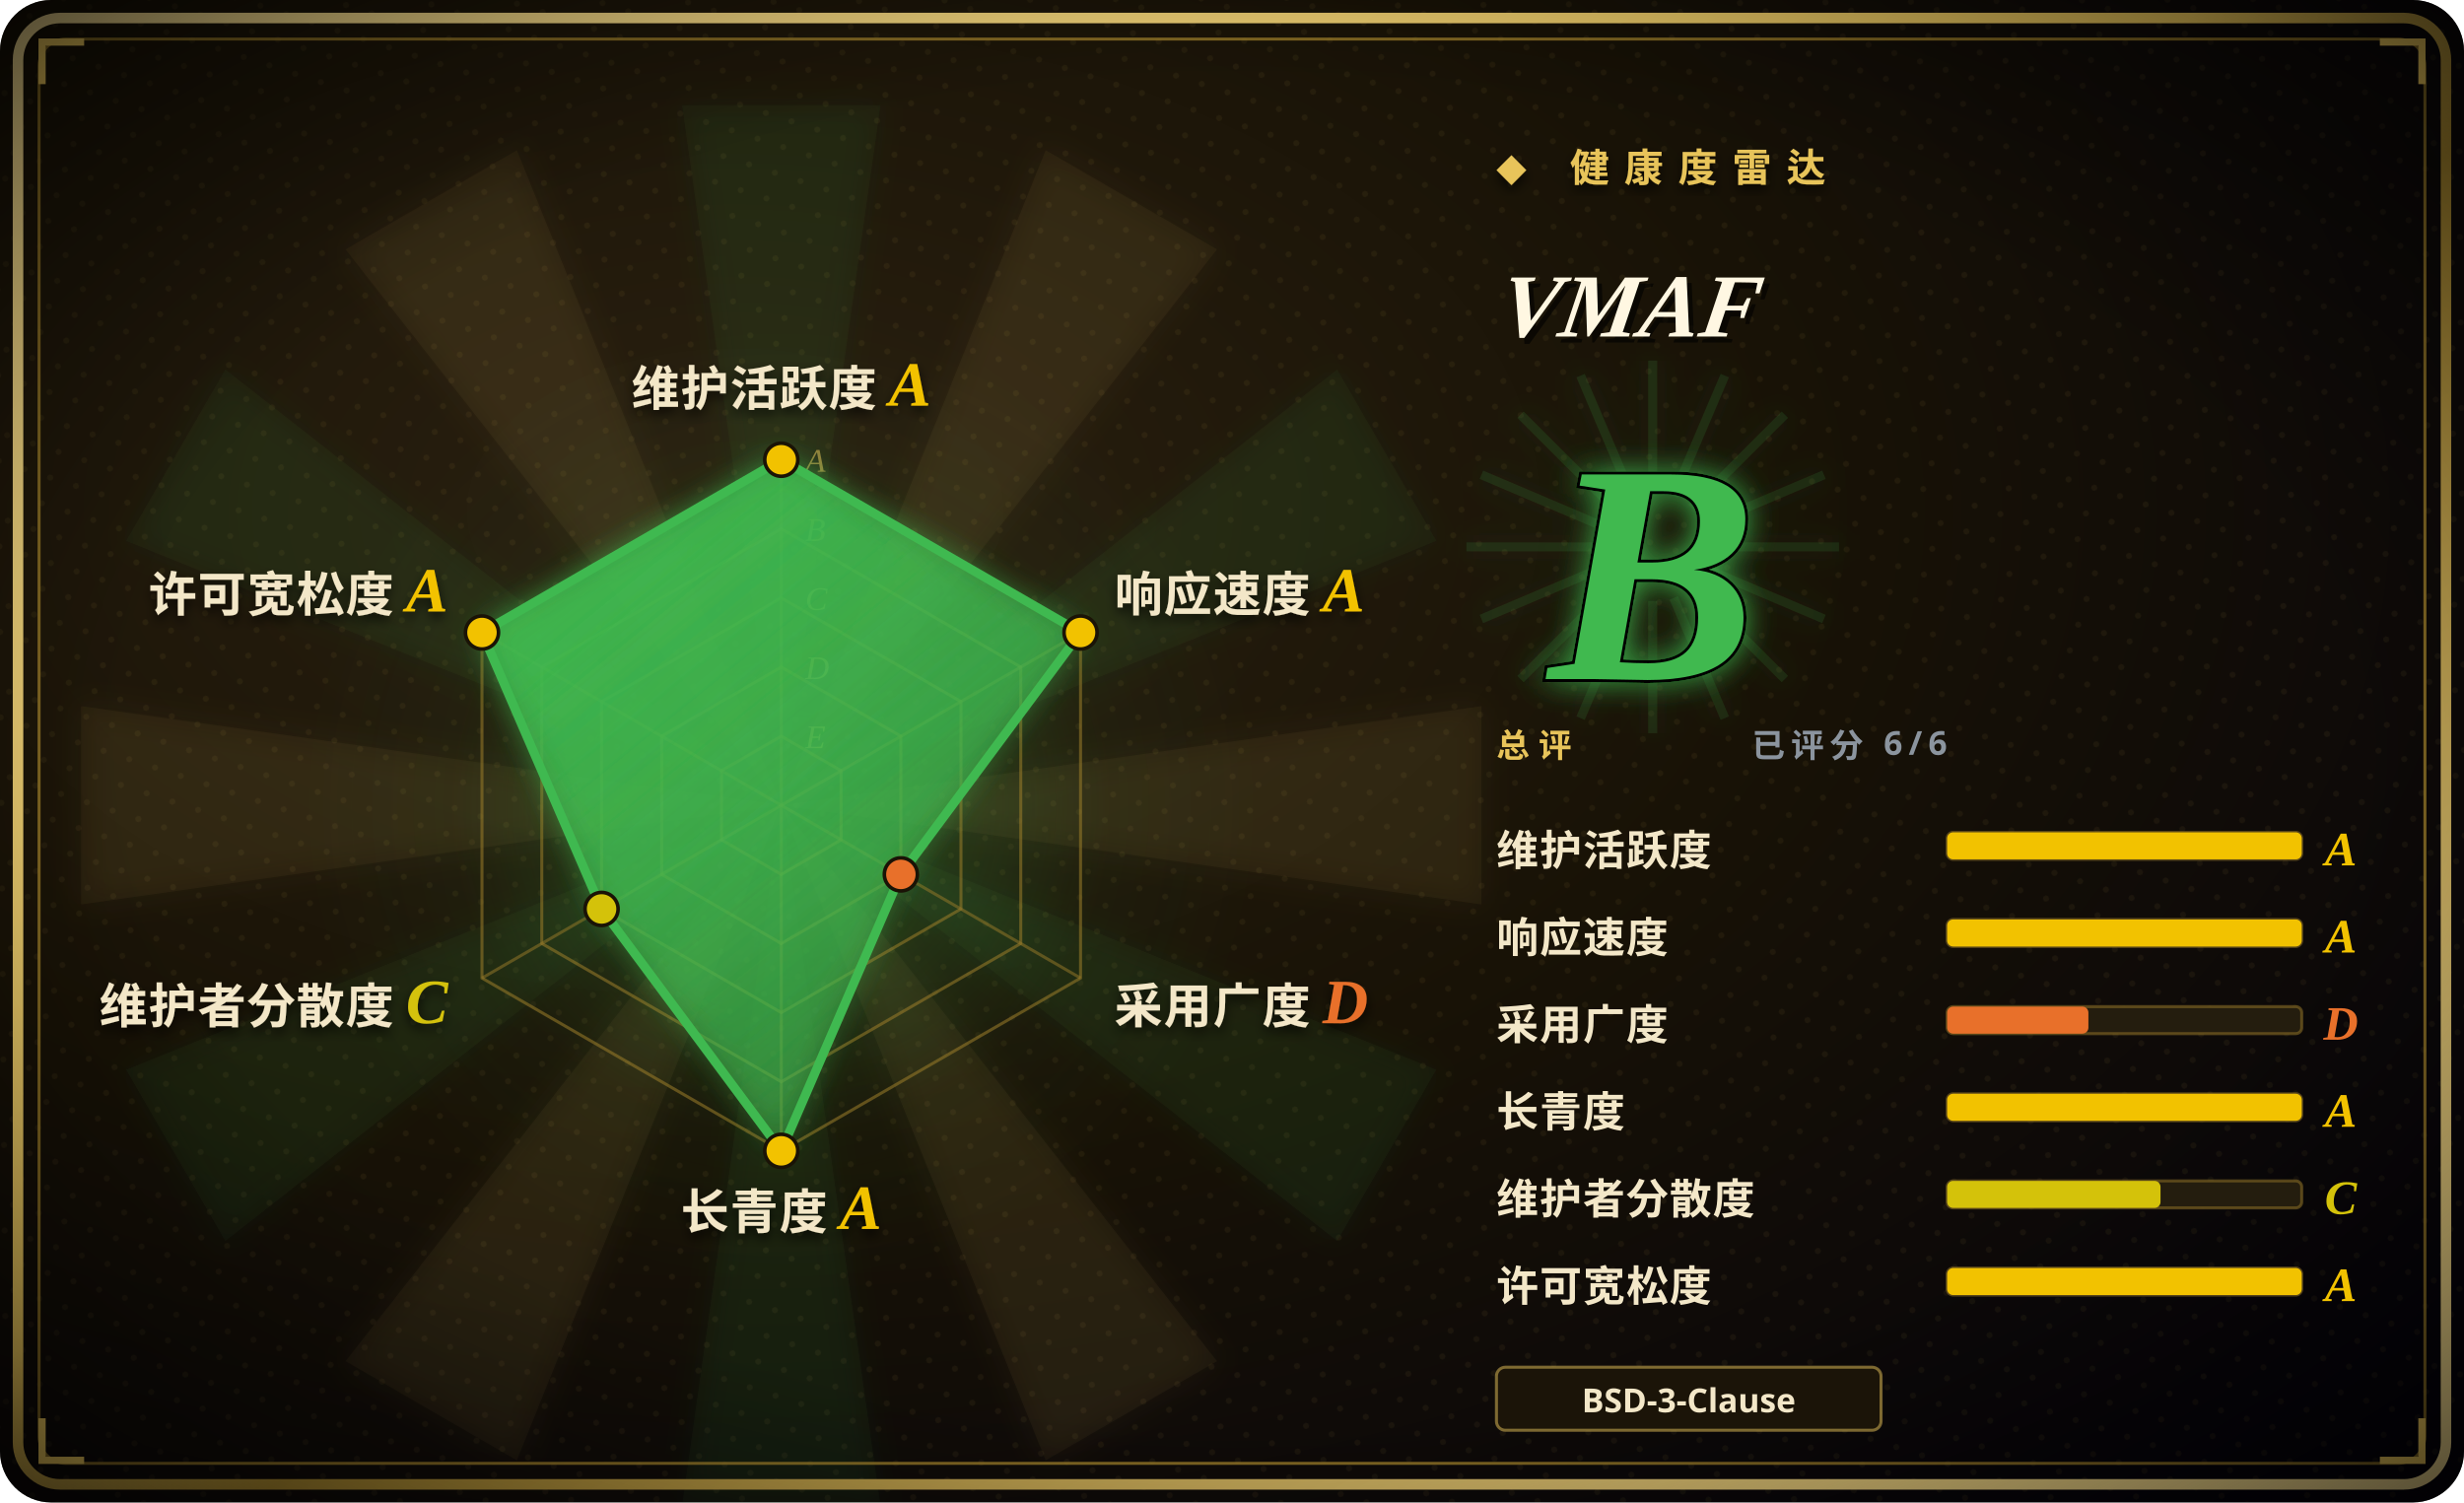
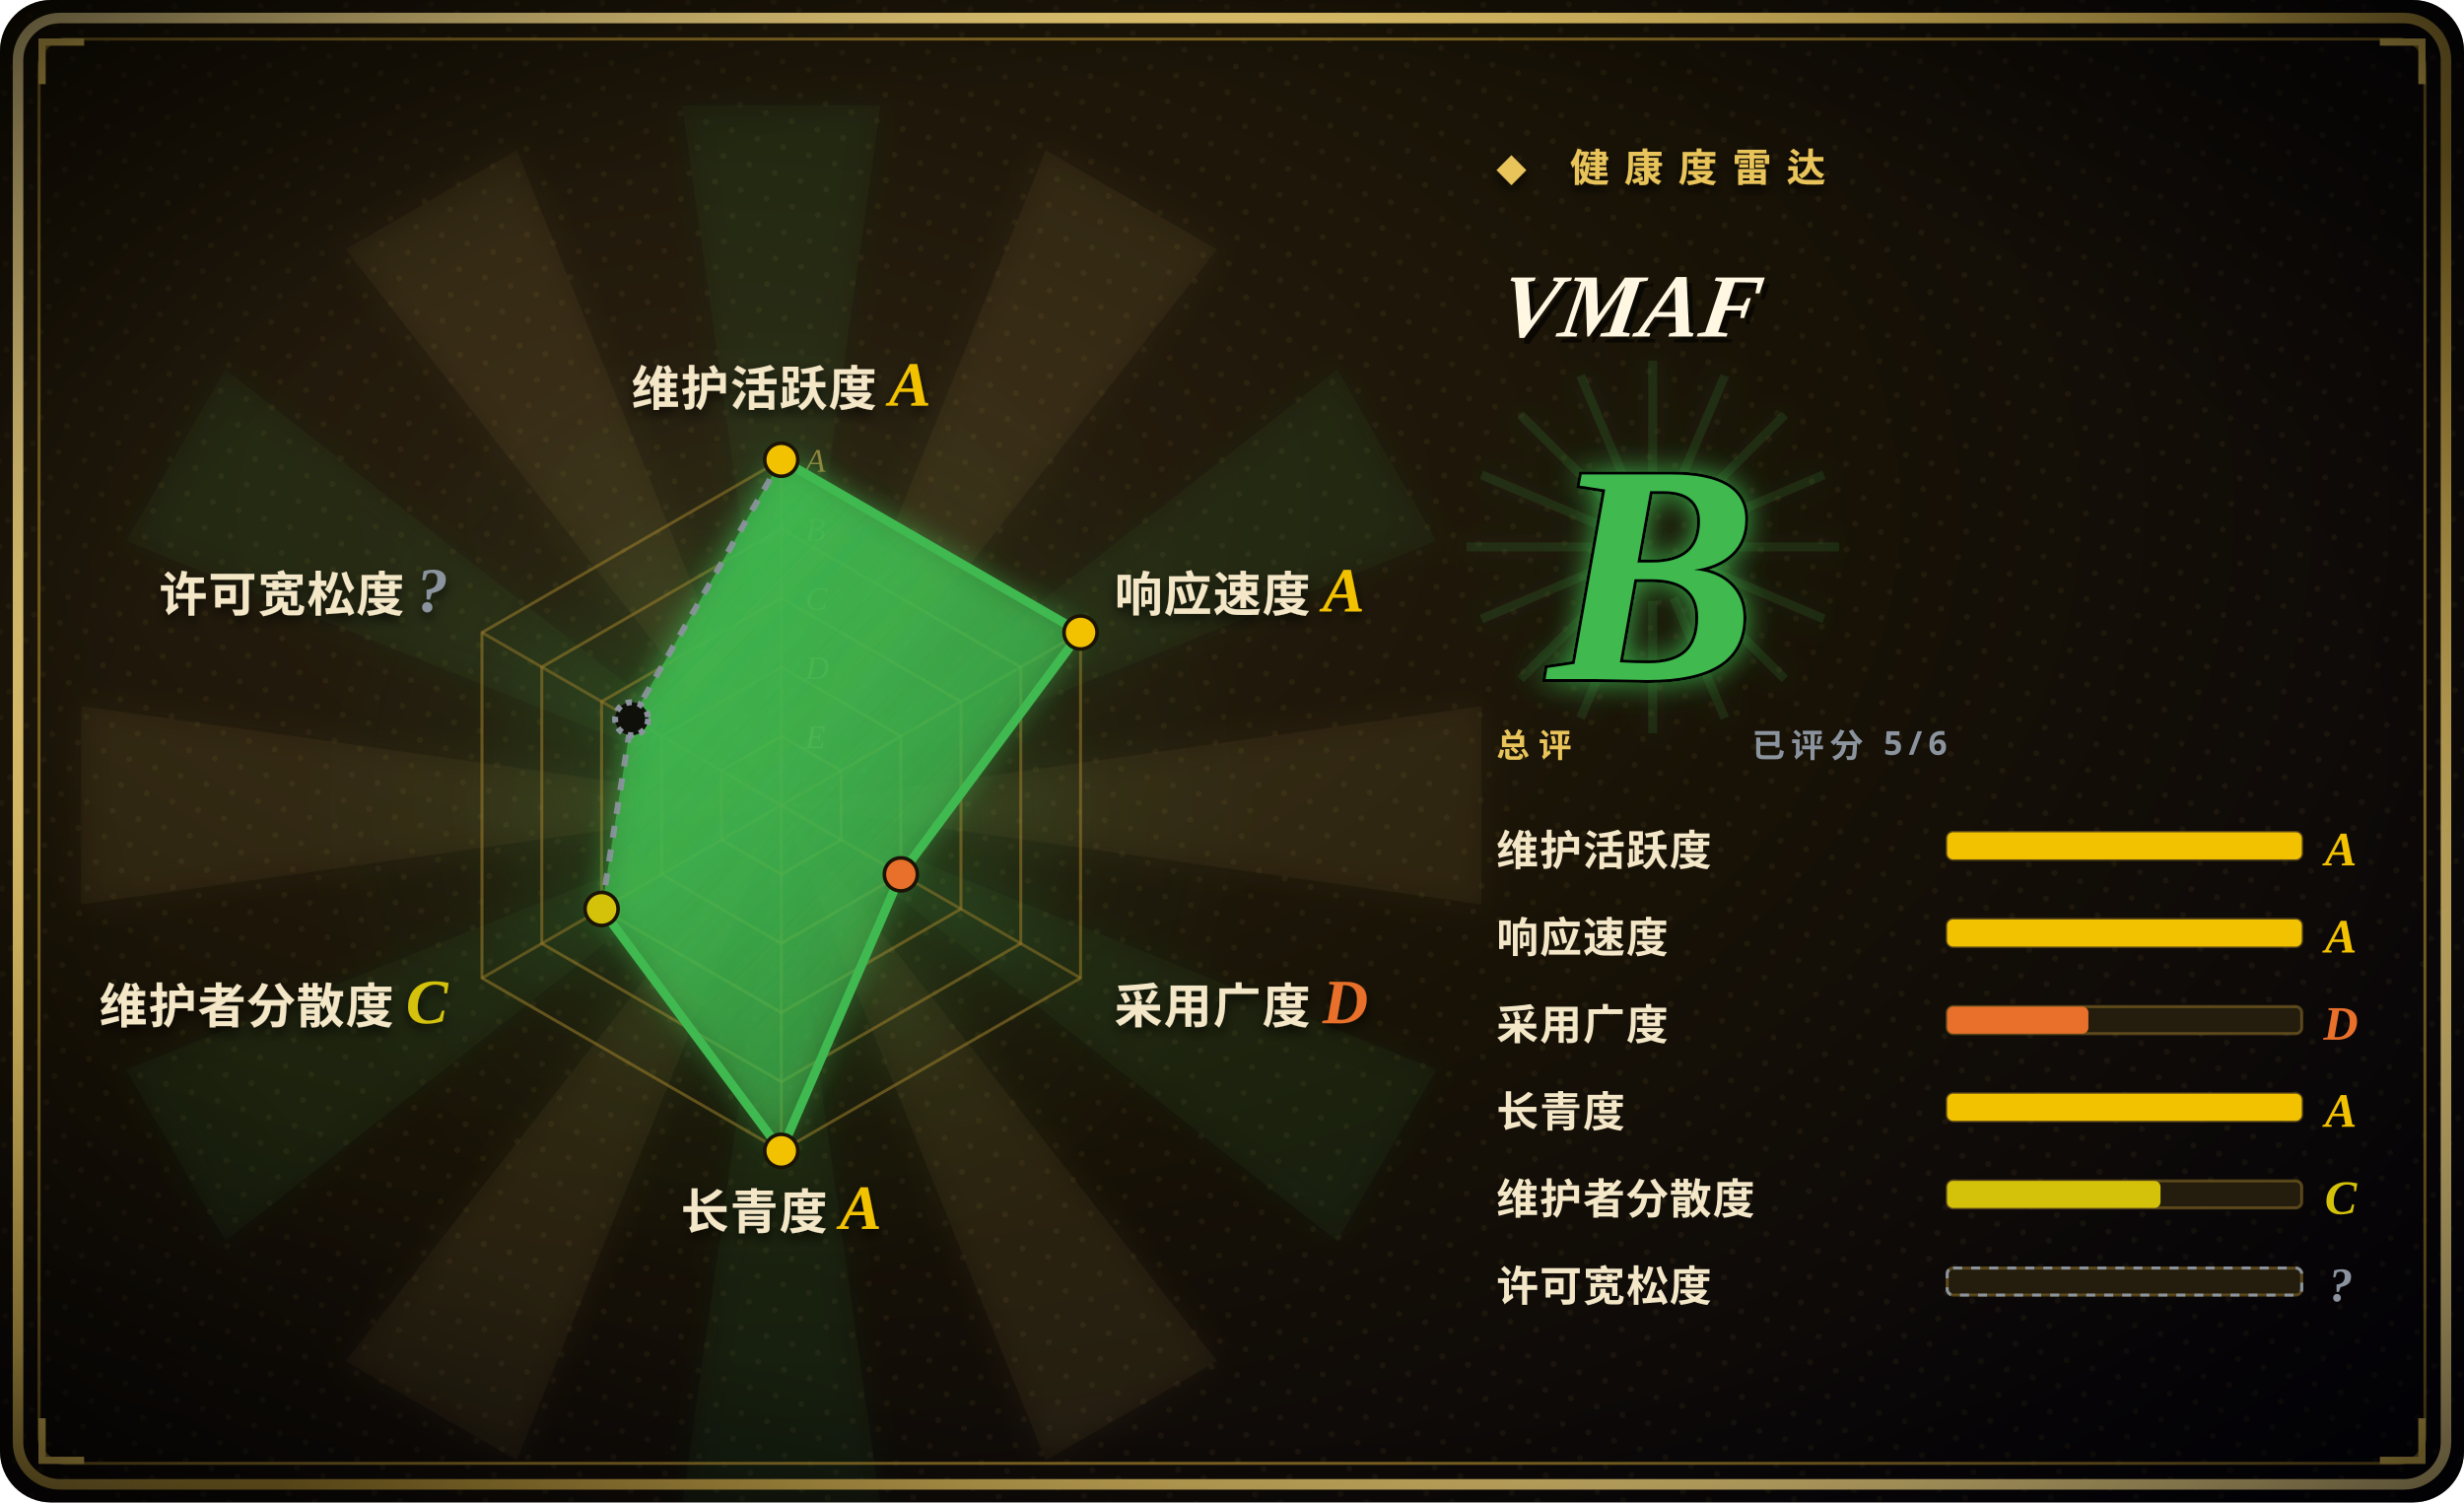
<svg xmlns="http://www.w3.org/2000/svg" width="820" height="500" viewBox="0 0 820 500">
  <defs>
    <radialGradient id="bg" cx="30%" cy="34%" r="90%">
      <stop offset="0%" stop-color="#2a2010" />
      <stop offset="48%" stop-color="#181206" />
      <stop offset="100%" stop-color="#05030a" />
    </radialGradient>
    <radialGradient id="vig" cx="50%" cy="50%" r="72%">
      <stop offset="62%" stop-color="#000000" stop-opacity="0" />
      <stop offset="100%" stop-color="#000000" stop-opacity="0.72" />
    </radialGradient>
    <linearGradient id="frame" x1="0" y1="0" x2="1" y2="1">
      <stop offset="0%" stop-color="#f6dd92" />
      <stop offset="45%" stop-color="#E8C45A" />
      <stop offset="55%" stop-color="#9c7d2a" />
      <stop offset="100%" stop-color="#f6dd92" />
    </linearGradient>
    <linearGradient id="poly" x1="0" y1="0" x2="0.7" y2="1">
      <stop offset="0%" stop-color="#3FB950" stop-opacity="0.92" />
      <stop offset="100%" stop-color="#3FB950" stop-opacity="0.34" />
    </linearGradient>
    <radialGradient id="halo" cx="50%" cy="50%" r="50%">
      <stop offset="0%" stop-color="#3FB950" stop-opacity="0.34" />
      <stop offset="68%" stop-color="#3FB950" stop-opacity="0.04" />
      <stop offset="100%" stop-color="#3FB950" stop-opacity="0" />
    </radialGradient>
    <filter id="glow" x="-60%" y="-60%" width="220%" height="220%">
      <feGaussianBlur stdDeviation="5" result="b" />
      <feMerge>
        <feMergeNode in="b" />
        <feMergeNode in="SourceGraphic" />
      </feMerge>
    </filter>
    <filter id="soft" x="-30%" y="-30%" width="160%" height="160%">
      <feDropShadow dx="0" dy="2" stdDeviation="2" flood-color="#000" flood-opacity="0.7" />
    </filter>
    <pattern id="halftone" width="9" height="9" patternUnits="userSpaceOnUse" patternTransform="rotate(18)">
      <circle cx="2" cy="2" r="1" fill="#E8C45A" fill-opacity="0.06" />
    </pattern>
  </defs>
  <rect width="820" height="500" rx="17" fill="url(#bg)" />
  <rect width="820" height="500" rx="17" fill="url(#halftone)" />
  <g opacity="0.5" filter="url(#glow)">
    <path d="M260,268 L493,235 L493,301 Z" fill="#E8C45A" fill-opacity="0.10" />
    <path d="M260,268 L478,356 L445,413 Z" fill="#3FB950" fill-opacity="0.10" />
    <path d="M260,268 L405,453 L348,486 Z" fill="#E8C45A" fill-opacity="0.10" />
    <path d="M260,268 L293,501 L227,501 Z" fill="#3FB950" fill-opacity="0.10" />
    <path d="M260,268 L172,486 L115,453 Z" fill="#E8C45A" fill-opacity="0.10" />
    <path d="M260,268 L75,413 L42,356 Z" fill="#3FB950" fill-opacity="0.10" />
    <path d="M260,268 L27,301 L27,235 Z" fill="#E8C45A" fill-opacity="0.10" />
    <path d="M260,268 L42,180 L75,123 Z" fill="#3FB950" fill-opacity="0.10" />
    <path d="M260,268 L115,83 L172,50 Z" fill="#E8C45A" fill-opacity="0.10" />
    <path d="M260,268 L227,35 L293,35 Z" fill="#3FB950" fill-opacity="0.10" />
    <path d="M260,268 L348,50 L405,83 Z" fill="#E8C45A" fill-opacity="0.10" />
    <path d="M260,268 L445,123 L478,180 Z" fill="#3FB950" fill-opacity="0.10" />
  </g>
  <circle cx="260" cy="268" r="161" fill="url(#halo)" />
  <rect x="6" y="6" width="808" height="488" rx="14" fill="none" stroke="url(#frame)" stroke-width="3.5" />
  <rect x="13" y="13" width="794" height="474" rx="9" fill="none" stroke="#9c7d2a" stroke-width="1" stroke-opacity="0.8" />
  <path d="M14,28 L14,14 L28,14" fill="none" stroke="#E8C45A" stroke-width="2.4" />
  <path d="M806,28 L806,14 L792,14" fill="none" stroke="#E8C45A" stroke-width="2.4" />
  <path d="M14,472 L14,486 L28,486" fill="none" stroke="#E8C45A" stroke-width="2.4" />
  <path d="M806,472 L806,486 L792,486" fill="none" stroke="#E8C45A" stroke-width="2.4" />
  <rect width="820" height="500" rx="17" fill="url(#vig)" />
  <polygon points="260.0,153.0 359.6,210.5 359.6,325.5 260.0,383.0 160.4,325.5 160.4,210.5" fill="none" stroke="#9c7d2a" stroke-opacity="0.55" stroke-width="1" />
  <polygon points="260.0,176.0 339.7,222.0 339.7,314.0 260.0,360.0 180.3,314.0 180.3,222.0" fill="none" stroke="#9c7d2a" stroke-opacity="0.55" stroke-width="1" />
  <polygon points="260.0,199.0 319.8,233.5 319.8,302.5 260.0,337.0 200.2,302.5 200.2,233.5" fill="none" stroke="#9c7d2a" stroke-opacity="0.55" stroke-width="1" />
  <polygon points="260.0,222.0 299.8,245.0 299.8,291.0 260.0,314.0 220.2,291.0 220.2,245.0" fill="none" stroke="#9c7d2a" stroke-opacity="0.55" stroke-width="1" />
  <polygon points="260.0,245.0 279.9,256.5 279.9,279.5 260.0,291.0 240.1,279.5 240.1,256.5" fill="none" stroke="#9c7d2a" stroke-opacity="0.55" stroke-width="1" />
  <line x1="260" y1="268" x2="260.0" y2="153.0" stroke="#9c7d2a" stroke-opacity="0.5" stroke-width="1" />
  <line x1="260" y1="268" x2="359.6" y2="210.5" stroke="#9c7d2a" stroke-opacity="0.5" stroke-width="1" />
  <line x1="260" y1="268" x2="359.6" y2="325.5" stroke="#9c7d2a" stroke-opacity="0.5" stroke-width="1" />
  <line x1="260" y1="268" x2="260.0" y2="383.0" stroke="#9c7d2a" stroke-opacity="0.5" stroke-width="1" />
  <line x1="260" y1="268" x2="160.4" y2="325.5" stroke="#9c7d2a" stroke-opacity="0.5" stroke-width="1" />
  <line x1="260" y1="268" x2="160.4" y2="210.5" stroke="#9c7d2a" stroke-opacity="0.5" stroke-width="1" />
  <text x="268" y="157.0" font-size="11" font-style="italic" fill="#E8C45A" fill-opacity="0.55" font-family="'Georgia','Times New Roman',serif">A</text>
  <text x="268" y="180.0" font-size="11" font-style="italic" fill="#E8C45A" fill-opacity="0.55" font-family="'Georgia','Times New Roman',serif">B</text>
  <text x="268" y="203.0" font-size="11" font-style="italic" fill="#E8C45A" fill-opacity="0.55" font-family="'Georgia','Times New Roman',serif">C</text>
  <text x="268" y="226.0" font-size="11" font-style="italic" fill="#E8C45A" fill-opacity="0.55" font-family="'Georgia','Times New Roman',serif">D</text>
  <text x="268" y="249.0" font-size="11" font-style="italic" fill="#E8C45A" fill-opacity="0.55" font-family="'Georgia','Times New Roman',serif">E</text>
-   <polygon points="260.0,153.0 359.6,210.5 299.8,291.0 260.0,383.0 200.2,302.5 160.4,210.5" fill="url(#poly)" filter="url(#glow)" />
+   <polygon points="260.0,153.0 359.6,210.5 299.8,291.0 260.0,383.0 200.2,302.5 210.2,239.2" fill="url(#poly)" filter="url(#glow)" />
  <line x1="260.0" y1="153.0" x2="359.6" y2="210.5" stroke="#3FB950" stroke-width="3" />
  <line x1="359.6" y1="210.5" x2="299.8" y2="291.0" stroke="#3FB950" stroke-width="3" />
  <line x1="299.8" y1="291.0" x2="260.0" y2="383.0" stroke="#3FB950" stroke-width="3" />
  <line x1="260.0" y1="383.0" x2="200.2" y2="302.5" stroke="#3FB950" stroke-width="3" />
-   <line x1="200.2" y1="302.5" x2="160.4" y2="210.5" stroke="#3FB950" stroke-width="3" />
-   <line x1="160.4" y1="210.5" x2="260.0" y2="153.0" stroke="#3FB950" stroke-width="3" />
+   <line x1="200.2" y1="302.5" x2="210.2" y2="239.2" stroke="#8B949E" stroke-width="2" stroke-dasharray="4 4" stroke-opacity="0.92" />
+   <line x1="210.2" y1="239.2" x2="260.0" y2="153.0" stroke="#8B949E" stroke-width="2" stroke-dasharray="4 4" stroke-opacity="0.92" />
  <circle cx="260.0" cy="153.0" r="5.5" fill="#F2C200" stroke="#1a1306" stroke-width="1.2" />
  <circle cx="359.6" cy="210.5" r="5.5" fill="#F2C200" stroke="#1a1306" stroke-width="1.2" />
  <circle cx="299.8" cy="291.0" r="5.5" fill="#E8702A" stroke="#1a1306" stroke-width="1.2" />
  <circle cx="260.0" cy="383.0" r="5.5" fill="#F2C200" stroke="#1a1306" stroke-width="1.2" />
  <circle cx="200.2" cy="302.5" r="5.5" fill="#D4C20A" stroke="#1a1306" stroke-width="1.2" />
-   <circle cx="160.4" cy="210.5" r="5.5" fill="#F2C200" stroke="#1a1306" stroke-width="1.2" />
+   <circle cx="210.2" cy="239.2" r="5.5" fill="#10100b" stroke="#8B949E" stroke-width="2" stroke-dasharray="2 2" />
  <text x="260.0" y="135.0" font-size="16" font-weight="900" fill="#f3e7c8" text-anchor="middle" font-family="'PingFang SC','Hiragino Sans GB','Heiti SC','Microsoft YaHei',sans-serif" letter-spacing="0.4" filter="url(#soft)">维护活跃度 <tspan fill="#F2C200" font-family="'Georgia','Times New Roman',serif" font-style="italic" font-size="21">A</tspan>
  </text>
  <text x="370.9" y="203.5" font-size="16" font-weight="900" fill="#f3e7c8" text-anchor="start" font-family="'PingFang SC','Hiragino Sans GB','Heiti SC','Microsoft YaHei',sans-serif" letter-spacing="0.4" filter="url(#soft)">响应速度 <tspan fill="#F2C200" font-family="'Georgia','Times New Roman',serif" font-style="italic" font-size="21">A</tspan>
  </text>
  <text x="370.9" y="340.5" font-size="16" font-weight="900" fill="#f3e7c8" text-anchor="start" font-family="'PingFang SC','Hiragino Sans GB','Heiti SC','Microsoft YaHei',sans-serif" letter-spacing="0.4" filter="url(#soft)">采用广度 <tspan fill="#E8702A" font-family="'Georgia','Times New Roman',serif" font-style="italic" font-size="21">D</tspan>
  </text>
  <text x="260.0" y="409.0" font-size="16" font-weight="900" fill="#f3e7c8" text-anchor="middle" font-family="'PingFang SC','Hiragino Sans GB','Heiti SC','Microsoft YaHei',sans-serif" letter-spacing="0.4" filter="url(#soft)">长青度 <tspan fill="#F2C200" font-family="'Georgia','Times New Roman',serif" font-style="italic" font-size="21">A</tspan>
  </text>
  <text x="149.1" y="340.5" font-size="16" font-weight="900" fill="#f3e7c8" text-anchor="end" font-family="'PingFang SC','Hiragino Sans GB','Heiti SC','Microsoft YaHei',sans-serif" letter-spacing="0.4" filter="url(#soft)">维护者分散度 <tspan fill="#D4C20A" font-family="'Georgia','Times New Roman',serif" font-style="italic" font-size="21">C</tspan>
  </text>
-   <text x="149.1" y="203.5" font-size="16" font-weight="900" fill="#f3e7c8" text-anchor="end" font-family="'PingFang SC','Hiragino Sans GB','Heiti SC','Microsoft YaHei',sans-serif" letter-spacing="0.4" filter="url(#soft)">许可宽松度 <tspan fill="#F2C200" font-family="'Georgia','Times New Roman',serif" font-style="italic" font-size="21">A</tspan>
+   <text x="149.1" y="203.5" font-size="16" font-weight="900" fill="#f3e7c8" text-anchor="end" font-family="'PingFang SC','Hiragino Sans GB','Heiti SC','Microsoft YaHei',sans-serif" letter-spacing="0.4" filter="url(#soft)">许可宽松度 <tspan fill="#8B949E" font-family="'Georgia','Times New Roman',serif" font-style="italic" font-size="21">?</tspan>
  </text>
  <text x="498" y="60" font-size="13" letter-spacing="5" fill="#E8C45A" font-weight="900" font-family="'PingFang SC','Hiragino Sans GB','Heiti SC','Microsoft YaHei',sans-serif" filter="url(#soft)">◆ 健康度雷达</text>
  <g transform="translate(498,112) skewX(-9)">
    <text x="2" y="2" font-size="30" font-weight="900" font-style="italic" fill="#000" fill-opacity="0.6" font-family="'Georgia','Times New Roman',serif">VMAF</text>
    <text x="0" y="0" font-size="30" font-weight="900" font-style="italic" fill="#fff7e2" font-family="'Georgia','Times New Roman',serif">VMAF</text>
  </g>
  <line x1="498" y1="124" x2="648" y2="124" stroke="url(#frame)" stroke-width="2" />
  <g opacity="0.85" filter="url(#glow)">
    <line x1="568" y1="182" x2="612" y2="182" stroke="#3FB950" stroke-opacity="0.16" stroke-width="3" />
    <line x1="567" y1="189" x2="607" y2="206" stroke="#3FB950" stroke-opacity="0.16" stroke-width="3" />
    <line x1="563" y1="195" x2="594" y2="226" stroke="#3FB950" stroke-opacity="0.16" stroke-width="3" />
    <line x1="557" y1="199" x2="574" y2="239" stroke="#3FB950" stroke-opacity="0.16" stroke-width="3" />
    <line x1="550" y1="200" x2="550" y2="244" stroke="#3FB950" stroke-opacity="0.16" stroke-width="3" />
    <line x1="543" y1="199" x2="526" y2="239" stroke="#3FB950" stroke-opacity="0.16" stroke-width="3" />
    <line x1="537" y1="195" x2="506" y2="226" stroke="#3FB950" stroke-opacity="0.16" stroke-width="3" />
    <line x1="533" y1="189" x2="493" y2="206" stroke="#3FB950" stroke-opacity="0.16" stroke-width="3" />
    <line x1="532" y1="182" x2="488" y2="182" stroke="#3FB950" stroke-opacity="0.16" stroke-width="3" />
    <line x1="533" y1="175" x2="493" y2="158" stroke="#3FB950" stroke-opacity="0.16" stroke-width="3" />
    <line x1="537" y1="169" x2="506" y2="138" stroke="#3FB950" stroke-opacity="0.16" stroke-width="3" />
    <line x1="543" y1="165" x2="526" y2="125" stroke="#3FB950" stroke-opacity="0.16" stroke-width="3" />
    <line x1="550" y1="164" x2="550" y2="120" stroke="#3FB950" stroke-opacity="0.16" stroke-width="3" />
    <line x1="557" y1="165" x2="574" y2="125" stroke="#3FB950" stroke-opacity="0.16" stroke-width="3" />
    <line x1="563" y1="169" x2="594" y2="138" stroke="#3FB950" stroke-opacity="0.16" stroke-width="3" />
    <line x1="567" y1="175" x2="607" y2="158" stroke="#3FB950" stroke-opacity="0.16" stroke-width="3" />
  </g>
  <text x="550" y="226" font-size="104" font-weight="900" font-style="italic" text-anchor="middle" fill="#3FB950" stroke="#000" stroke-width="2" paint-order="stroke" font-family="'Georgia','Times New Roman',serif" filter="url(#glow)">B</text>
  <text x="498" y="252" font-size="11" letter-spacing="3" fill="#E8C45A" font-family="'PingFang SC','Hiragino Sans GB','Heiti SC','Microsoft YaHei',sans-serif" font-weight="900">总评</text>
-   <text x="648" y="252" font-size="11" letter-spacing="2" fill="#8B949E" font-family="'PingFang SC','Hiragino Sans GB','Heiti SC','Microsoft YaHei',sans-serif" font-weight="900" text-anchor="end">已评分 6/6</text>
+   <text x="648" y="252" font-size="11" letter-spacing="2" fill="#8B949E" font-family="'PingFang SC','Hiragino Sans GB','Heiti SC','Microsoft YaHei',sans-serif" font-weight="900" text-anchor="end">已评分 5/6</text>
  <text x="498" y="288" font-size="14" font-weight="900" fill="#f3e7c8" font-family="'PingFang SC','Hiragino Sans GB','Heiti SC','Microsoft YaHei',sans-serif" letter-spacing="0.4">维护活跃度</text>
  <rect x="648" y="277" width="118" height="9" rx="2" fill="#241d0e" stroke="#9c7d2a" stroke-opacity="0.5" />
  <rect x="648" y="277" width="118" height="9" rx="2" fill="#F2C200" />
  <text x="779" y="288" font-size="16" font-weight="900" font-style="italic" fill="#F2C200" font-family="'Georgia','Times New Roman',serif" text-anchor="middle">A</text>
  <text x="498" y="317" font-size="14" font-weight="900" fill="#f3e7c8" font-family="'PingFang SC','Hiragino Sans GB','Heiti SC','Microsoft YaHei',sans-serif" letter-spacing="0.4">响应速度</text>
  <rect x="648" y="306" width="118" height="9" rx="2" fill="#241d0e" stroke="#9c7d2a" stroke-opacity="0.5" />
  <rect x="648" y="306" width="118" height="9" rx="2" fill="#F2C200" />
  <text x="779" y="317" font-size="16" font-weight="900" font-style="italic" fill="#F2C200" font-family="'Georgia','Times New Roman',serif" text-anchor="middle">A</text>
  <text x="498" y="346" font-size="14" font-weight="900" fill="#f3e7c8" font-family="'PingFang SC','Hiragino Sans GB','Heiti SC','Microsoft YaHei',sans-serif" letter-spacing="0.4">采用广度</text>
  <rect x="648" y="335" width="118" height="9" rx="2" fill="#241d0e" stroke="#9c7d2a" stroke-opacity="0.5" />
  <rect x="648" y="335" width="47" height="9" rx="2" fill="#E8702A" />
  <text x="779" y="346" font-size="16" font-weight="900" font-style="italic" fill="#E8702A" font-family="'Georgia','Times New Roman',serif" text-anchor="middle">D</text>
  <text x="498" y="375" font-size="14" font-weight="900" fill="#f3e7c8" font-family="'PingFang SC','Hiragino Sans GB','Heiti SC','Microsoft YaHei',sans-serif" letter-spacing="0.4">长青度</text>
  <rect x="648" y="364" width="118" height="9" rx="2" fill="#241d0e" stroke="#9c7d2a" stroke-opacity="0.5" />
  <rect x="648" y="364" width="118" height="9" rx="2" fill="#F2C200" />
  <text x="779" y="375" font-size="16" font-weight="900" font-style="italic" fill="#F2C200" font-family="'Georgia','Times New Roman',serif" text-anchor="middle">A</text>
  <text x="498" y="404" font-size="14" font-weight="900" fill="#f3e7c8" font-family="'PingFang SC','Hiragino Sans GB','Heiti SC','Microsoft YaHei',sans-serif" letter-spacing="0.4">维护者分散度</text>
  <rect x="648" y="393" width="118" height="9" rx="2" fill="#241d0e" stroke="#9c7d2a" stroke-opacity="0.5" />
  <rect x="648" y="393" width="71" height="9" rx="2" fill="#D4C20A" />
  <text x="779" y="404" font-size="16" font-weight="900" font-style="italic" fill="#D4C20A" font-family="'Georgia','Times New Roman',serif" text-anchor="middle">C</text>
  <text x="498" y="433" font-size="14" font-weight="900" fill="#f3e7c8" font-family="'PingFang SC','Hiragino Sans GB','Heiti SC','Microsoft YaHei',sans-serif" letter-spacing="0.4">许可宽松度</text>
  <rect x="648" y="422" width="118" height="9" rx="2" fill="#241d0e" stroke="#9c7d2a" stroke-opacity="0.5" />
-   <rect x="648" y="422" width="118" height="9" rx="2" fill="#F2C200" />
-   <text x="779" y="433" font-size="16" font-weight="900" font-style="italic" fill="#F2C200" font-family="'Georgia','Times New Roman',serif" text-anchor="middle">A</text>
-   <rect x="498" y="455" width="128" height="21" rx="3" fill="#1b1408" stroke="#E8C45A" stroke-opacity="0.5" />
-   <text x="562.0" y="470" font-size="11" font-weight="700" fill="#f3e7c8" text-anchor="middle" font-family="'PingFang SC','Hiragino Sans GB','Heiti SC','Microsoft YaHei',sans-serif">BSD-3-Clause</text>
+   <rect x="648" y="422" width="118" height="9" rx="2" fill="none" stroke="#8B949E" stroke-dasharray="3 3" />
+   <text x="779" y="433" font-size="16" font-weight="900" font-style="italic" fill="#8B949E" font-family="'Georgia','Times New Roman',serif" text-anchor="middle">?</text>
</svg>
